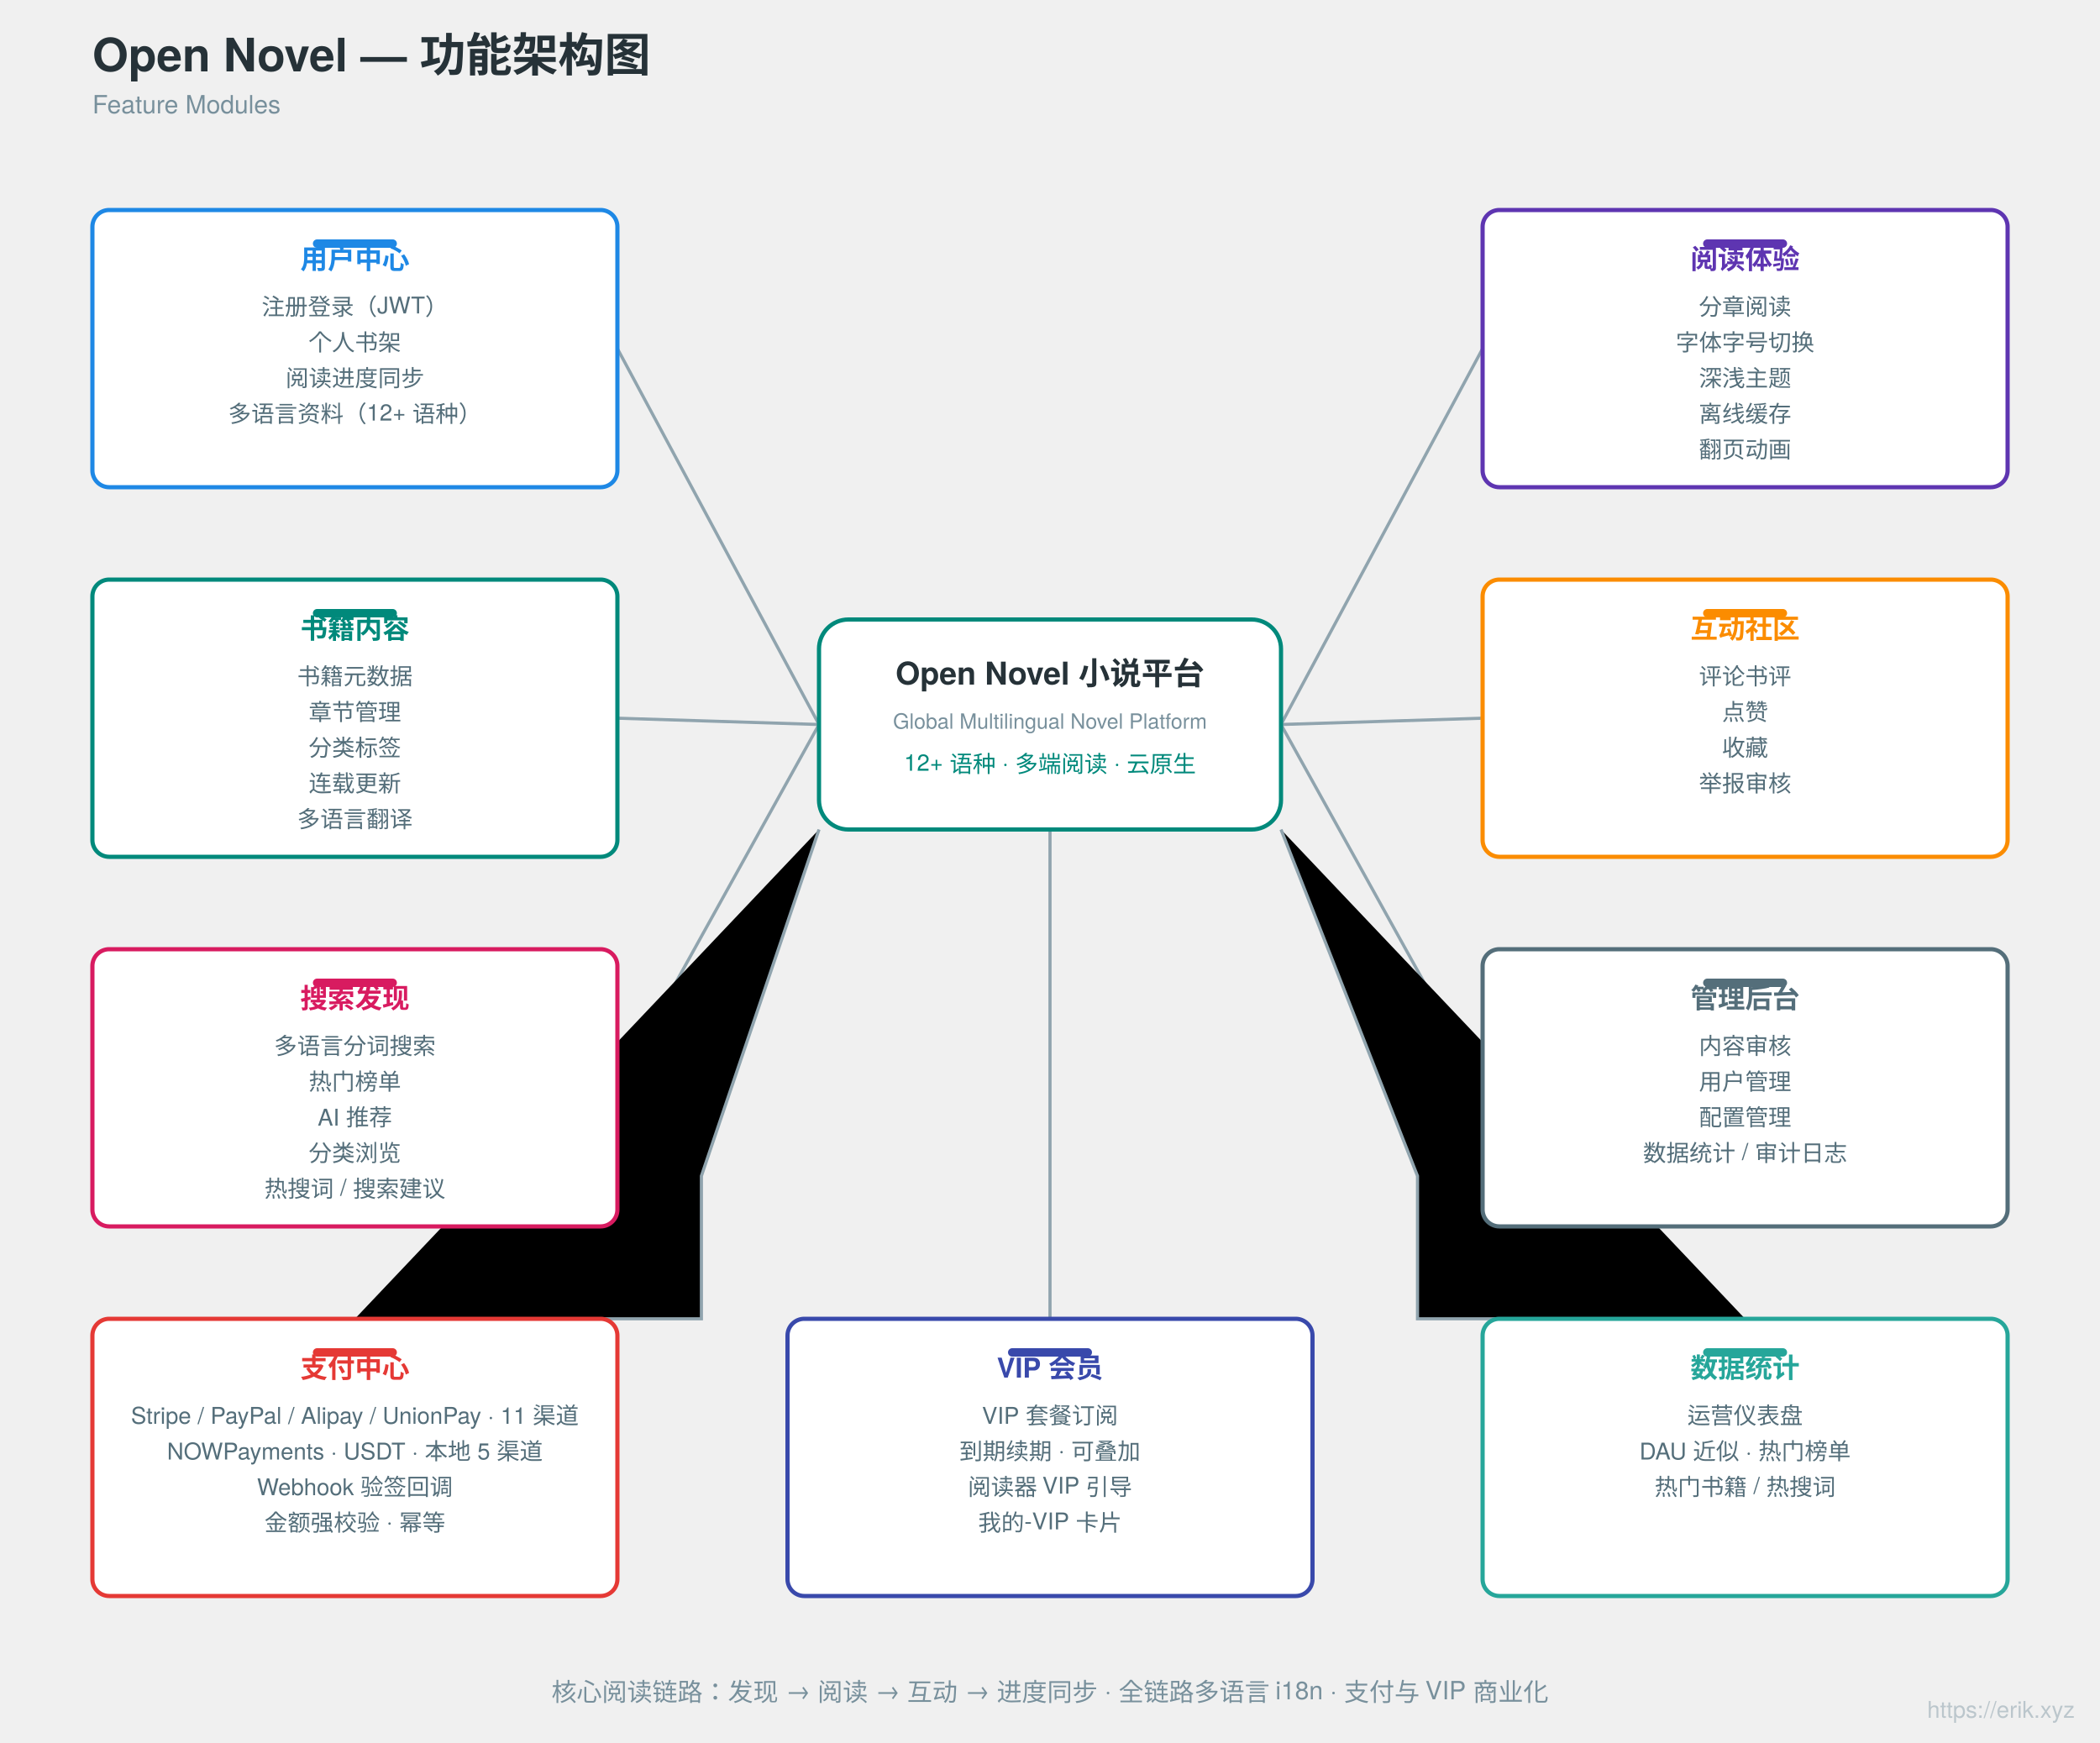
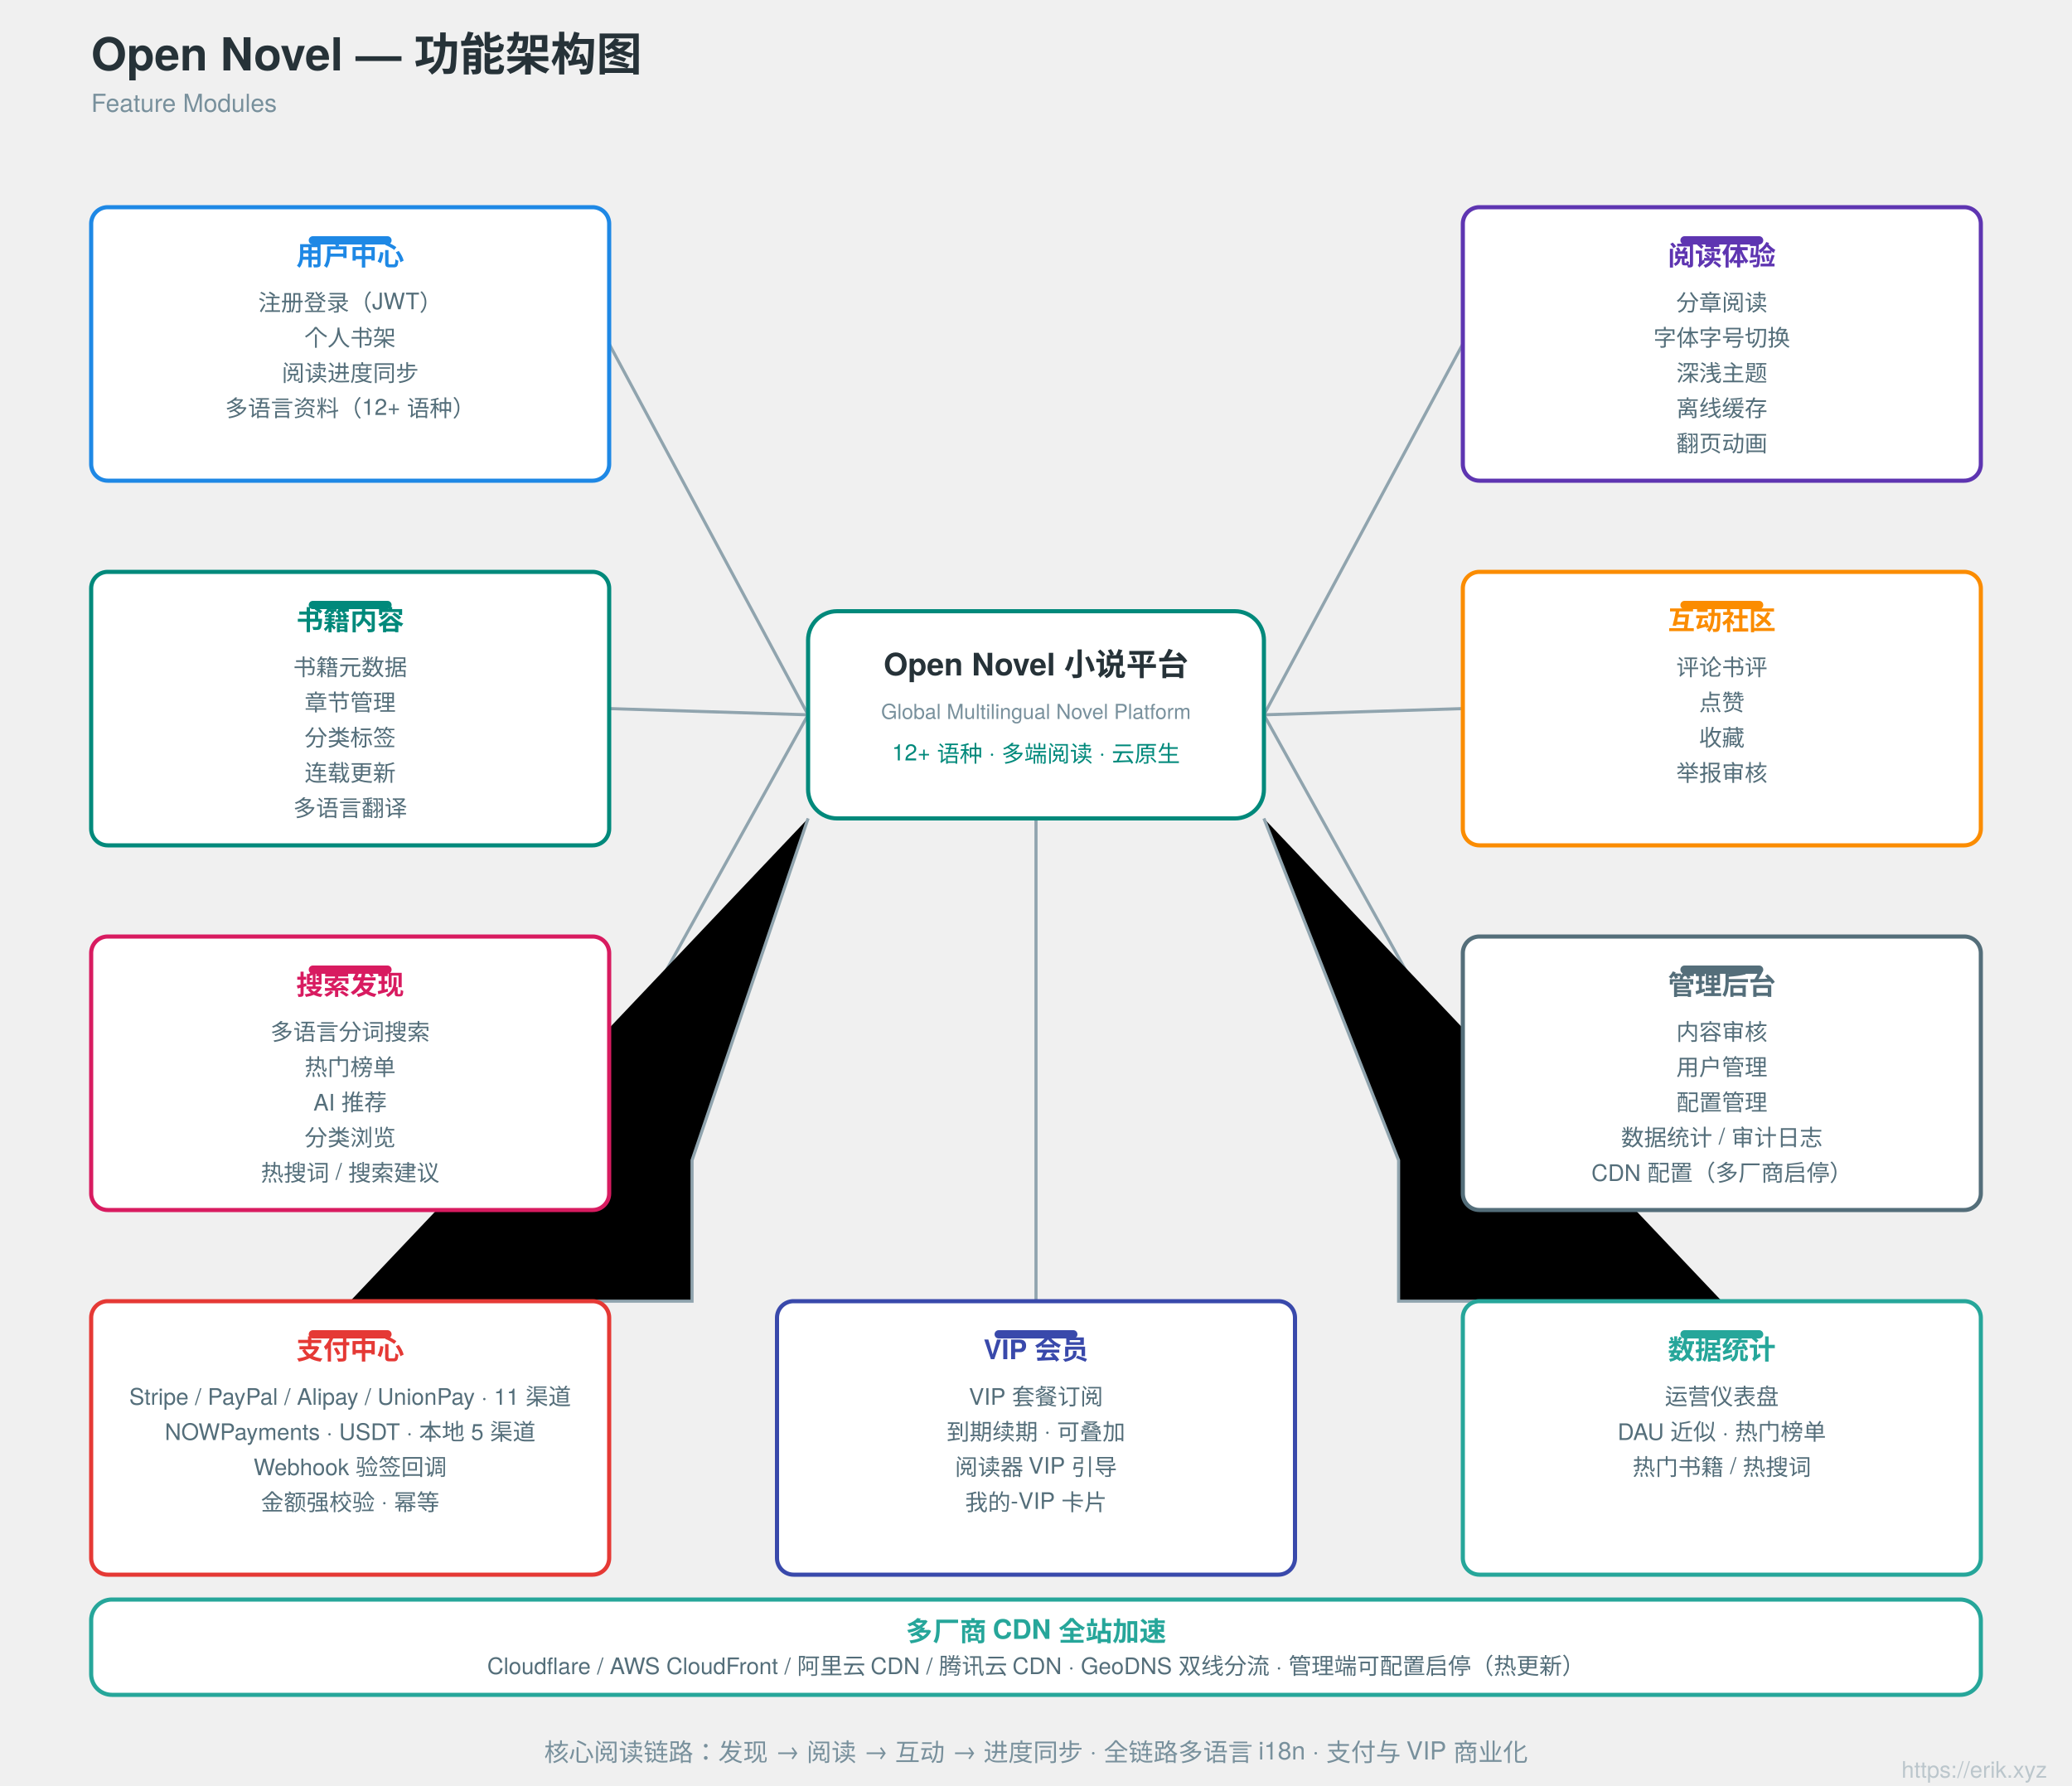
- <svg xmlns="http://www.w3.org/2000/svg" width="1000" height="830" viewBox="0 0 1000 830" font-family="'PingFang SC','Microsoft YaHei','Helvetica Neue',sans-serif">
+ <svg xmlns="http://www.w3.org/2000/svg" width="1000" height="862" viewBox="0 0 1000 862" font-family="'PingFang SC','Microsoft YaHei','Helvetica Neue',sans-serif">
  <text x="44" y="34" font-size="22" font-weight="700" fill="#263238">Open Novel — 功能架构图</text>
  <text x="44" y="54" font-size="12" fill="#78909c">Feature Modules</text>
  <g stroke="#90a4ae" stroke-width="1.5">
    <line x1="390" y1="345" x2="294" y2="166" />
    <line x1="390" y1="345" x2="294" y2="342" />
    <line x1="390" y1="345" x2="294" y2="518" />
    <line x1="610" y1="345" x2="706" y2="166" />
    <line x1="610" y1="345" x2="706" y2="342" />
    <line x1="610" y1="345" x2="706" y2="518" />
    <polyline points="390,395 334,560 334,628 169,628" />
    <polyline points="500,395 500,628" />
    <polyline points="610,395 675,560 675,628 831,628" />
  </g>
  <g>
    <rect x="390" y="295" width="220" height="100" rx="14" fill="#ffffff" stroke="#00897b" stroke-width="2" />
    <text x="500" y="326" font-size="15" font-weight="700" fill="#263238" text-anchor="middle">Open Novel 小说平台</text>
    <text x="500" y="347" font-size="10" fill="#78909c" text-anchor="middle">Global Multilingual Novel Platform</text>
    <text x="500" y="367" font-size="11" fill="#00897b" text-anchor="middle">12+ 语种 · 多端阅读 · 云原生</text>
  </g>
  <g>
    <rect x="44" y="100" width="250" height="132" rx="8" fill="#ffffff" stroke="#1e88e5" stroke-width="2" />
    <rect x="149" y="114" width="40" height="4" rx="2" fill="#1e88e5" />
    <text x="169" y="128" font-size="13" font-weight="700" fill="#1e88e5" text-anchor="middle">用户中心</text>
    <text x="169" y="150" font-size="11" fill="#546e7a" text-anchor="middle">注册登录（JWT）</text>
    <text x="169" y="167" font-size="11" fill="#546e7a" text-anchor="middle">个人书架</text>
    <text x="169" y="184" font-size="11" fill="#546e7a" text-anchor="middle">阅读进度同步</text>
    <text x="169" y="201" font-size="11" fill="#546e7a" text-anchor="middle">多语言资料（12+ 语种）</text>
  </g>
  <g>
    <rect x="706" y="100" width="250" height="132" rx="8" fill="#ffffff" stroke="#5e35b1" stroke-width="2" />
    <rect x="811" y="114" width="40" height="4" rx="2" fill="#5e35b1" />
    <text x="831" y="128" font-size="13" font-weight="700" fill="#5e35b1" text-anchor="middle">阅读体验</text>
    <text x="831" y="150" font-size="11" fill="#546e7a" text-anchor="middle">分章阅读</text>
    <text x="831" y="167" font-size="11" fill="#546e7a" text-anchor="middle">字体字号切换</text>
    <text x="831" y="184" font-size="11" fill="#546e7a" text-anchor="middle">深浅主题</text>
    <text x="831" y="201" font-size="11" fill="#546e7a" text-anchor="middle">离线缓存</text>
    <text x="831" y="218" font-size="11" fill="#546e7a" text-anchor="middle">翻页动画</text>
  </g>
  <g>
    <rect x="44" y="276" width="250" height="132" rx="8" fill="#ffffff" stroke="#00897b" stroke-width="2" />
    <rect x="149" y="290" width="40" height="4" rx="2" fill="#00897b" />
    <text x="169" y="304" font-size="13" font-weight="700" fill="#00897b" text-anchor="middle">书籍内容</text>
    <text x="169" y="326" font-size="11" fill="#546e7a" text-anchor="middle">书籍元数据</text>
    <text x="169" y="343" font-size="11" fill="#546e7a" text-anchor="middle">章节管理</text>
    <text x="169" y="360" font-size="11" fill="#546e7a" text-anchor="middle">分类标签</text>
    <text x="169" y="377" font-size="11" fill="#546e7a" text-anchor="middle">连载更新</text>
    <text x="169" y="394" font-size="11" fill="#546e7a" text-anchor="middle">多语言翻译</text>
  </g>
  <g>
    <rect x="706" y="276" width="250" height="132" rx="8" fill="#ffffff" stroke="#fb8c00" stroke-width="2" />
    <rect x="811" y="290" width="40" height="4" rx="2" fill="#fb8c00" />
    <text x="831" y="304" font-size="13" font-weight="700" fill="#fb8c00" text-anchor="middle">互动社区</text>
    <text x="831" y="326" font-size="11" fill="#546e7a" text-anchor="middle">评论书评</text>
    <text x="831" y="343" font-size="11" fill="#546e7a" text-anchor="middle">点赞</text>
    <text x="831" y="360" font-size="11" fill="#546e7a" text-anchor="middle">收藏</text>
    <text x="831" y="377" font-size="11" fill="#546e7a" text-anchor="middle">举报审核</text>
  </g>
  <g>
    <rect x="44" y="452" width="250" height="132" rx="8" fill="#ffffff" stroke="#d81b60" stroke-width="2" />
    <rect x="149" y="466" width="40" height="4" rx="2" fill="#d81b60" />
    <text x="169" y="480" font-size="13" font-weight="700" fill="#d81b60" text-anchor="middle">搜索发现</text>
    <text x="169" y="502" font-size="11" fill="#546e7a" text-anchor="middle">多语言分词搜索</text>
    <text x="169" y="519" font-size="11" fill="#546e7a" text-anchor="middle">热门榜单</text>
    <text x="169" y="536" font-size="11" fill="#546e7a" text-anchor="middle">AI 推荐</text>
    <text x="169" y="553" font-size="11" fill="#546e7a" text-anchor="middle">分类浏览</text>
    <text x="169" y="570" font-size="11" fill="#546e7a" text-anchor="middle">热搜词 / 搜索建议</text>
  </g>
  <g>
    <rect x="706" y="452" width="250" height="132" rx="8" fill="#ffffff" stroke="#546e7a" stroke-width="2" />
    <rect x="811" y="466" width="40" height="4" rx="2" fill="#546e7a" />
    <text x="831" y="480" font-size="13" font-weight="700" fill="#546e7a" text-anchor="middle">管理后台</text>
    <text x="831" y="502" font-size="11" fill="#546e7a" text-anchor="middle">内容审核</text>
    <text x="831" y="519" font-size="11" fill="#546e7a" text-anchor="middle">用户管理</text>
    <text x="831" y="536" font-size="11" fill="#546e7a" text-anchor="middle">配置管理</text>
    <text x="831" y="553" font-size="11" fill="#546e7a" text-anchor="middle">数据统计 / 审计日志</text>
+     <text x="831" y="570" font-size="11" fill="#546e7a" text-anchor="middle">CDN 配置（多厂商启停）</text>
  </g>
  <g>
    <rect x="44" y="628" width="250" height="132" rx="8" fill="#ffffff" stroke="#e53935" stroke-width="2" />
    <rect x="149" y="642" width="40" height="4" rx="2" fill="#e53935" />
    <text x="169" y="656" font-size="13" font-weight="700" fill="#e53935" text-anchor="middle">支付中心</text>
    <text x="169" y="678" font-size="11" fill="#546e7a" text-anchor="middle">Stripe / PayPal / Alipay / UnionPay · 11 渠道</text>
    <text x="169" y="695" font-size="11" fill="#546e7a" text-anchor="middle">NOWPayments · USDT · 本地 5 渠道</text>
    <text x="169" y="712" font-size="11" fill="#546e7a" text-anchor="middle">Webhook 验签回调</text>
    <text x="169" y="729" font-size="11" fill="#546e7a" text-anchor="middle">金额强校验 · 幂等</text>
  </g>
  <g>
    <rect x="375" y="628" width="250" height="132" rx="8" fill="#ffffff" stroke="#3949ab" stroke-width="2" />
    <rect x="480" y="642" width="40" height="4" rx="2" fill="#3949ab" />
    <text x="500" y="656" font-size="13" font-weight="700" fill="#3949ab" text-anchor="middle">VIP 会员</text>
    <text x="500" y="678" font-size="11" fill="#546e7a" text-anchor="middle">VIP 套餐订阅</text>
    <text x="500" y="695" font-size="11" fill="#546e7a" text-anchor="middle">到期续期 · 可叠加</text>
    <text x="500" y="712" font-size="11" fill="#546e7a" text-anchor="middle">阅读器 VIP 引导</text>
    <text x="500" y="729" font-size="11" fill="#546e7a" text-anchor="middle">我的-VIP 卡片</text>
  </g>
  <g>
    <rect x="706" y="628" width="250" height="132" rx="8" fill="#ffffff" stroke="#26a69a" stroke-width="2" />
    <rect x="811" y="642" width="40" height="4" rx="2" fill="#26a69a" />
    <text x="831" y="656" font-size="13" font-weight="700" fill="#26a69a" text-anchor="middle">数据统计</text>
    <text x="831" y="678" font-size="11" fill="#546e7a" text-anchor="middle">运营仪表盘</text>
    <text x="831" y="695" font-size="11" fill="#546e7a" text-anchor="middle">DAU 近似 · 热门榜单</text>
    <text x="831" y="712" font-size="11" fill="#546e7a" text-anchor="middle">热门书籍 / 热搜词</text>
  </g>
-   <text x="500" y="810" font-size="12" fill="#78909c" text-anchor="middle">核心阅读链路：发现 → 阅读 → 互动 → 进度同步 · 全链路多语言 i18n · 支付与 VIP 商业化</text>
-   <text x="988" y="818" font-size="11" fill="#90a4ae" opacity="0.55" text-anchor="end">https://erik.xyz</text>
+   <g>
+     <rect x="44" y="772" width="912" height="46" rx="10" fill="#ffffff" stroke="#26a69a" stroke-width="2" />
+     <text x="500" y="792" font-size="13" font-weight="700" fill="#26a69a" text-anchor="middle">多厂商 CDN 全站加速</text>
+     <text x="500" y="808" font-size="11" fill="#546e7a" text-anchor="middle">Cloudflare / AWS CloudFront / 阿里云 CDN / 腾讯云 CDN · GeoDNS 双线分流 · 管理端可配置启停（热更新）</text>
+   </g>
+   <text x="500" y="850" font-size="12" fill="#78909c" text-anchor="middle">核心阅读链路：发现 → 阅读 → 互动 → 进度同步 · 全链路多语言 i18n · 支付与 VIP 商业化</text>
+   <text x="988" y="858" font-size="11" fill="#90a4ae" opacity="0.55" text-anchor="end">https://erik.xyz</text>
</svg>
